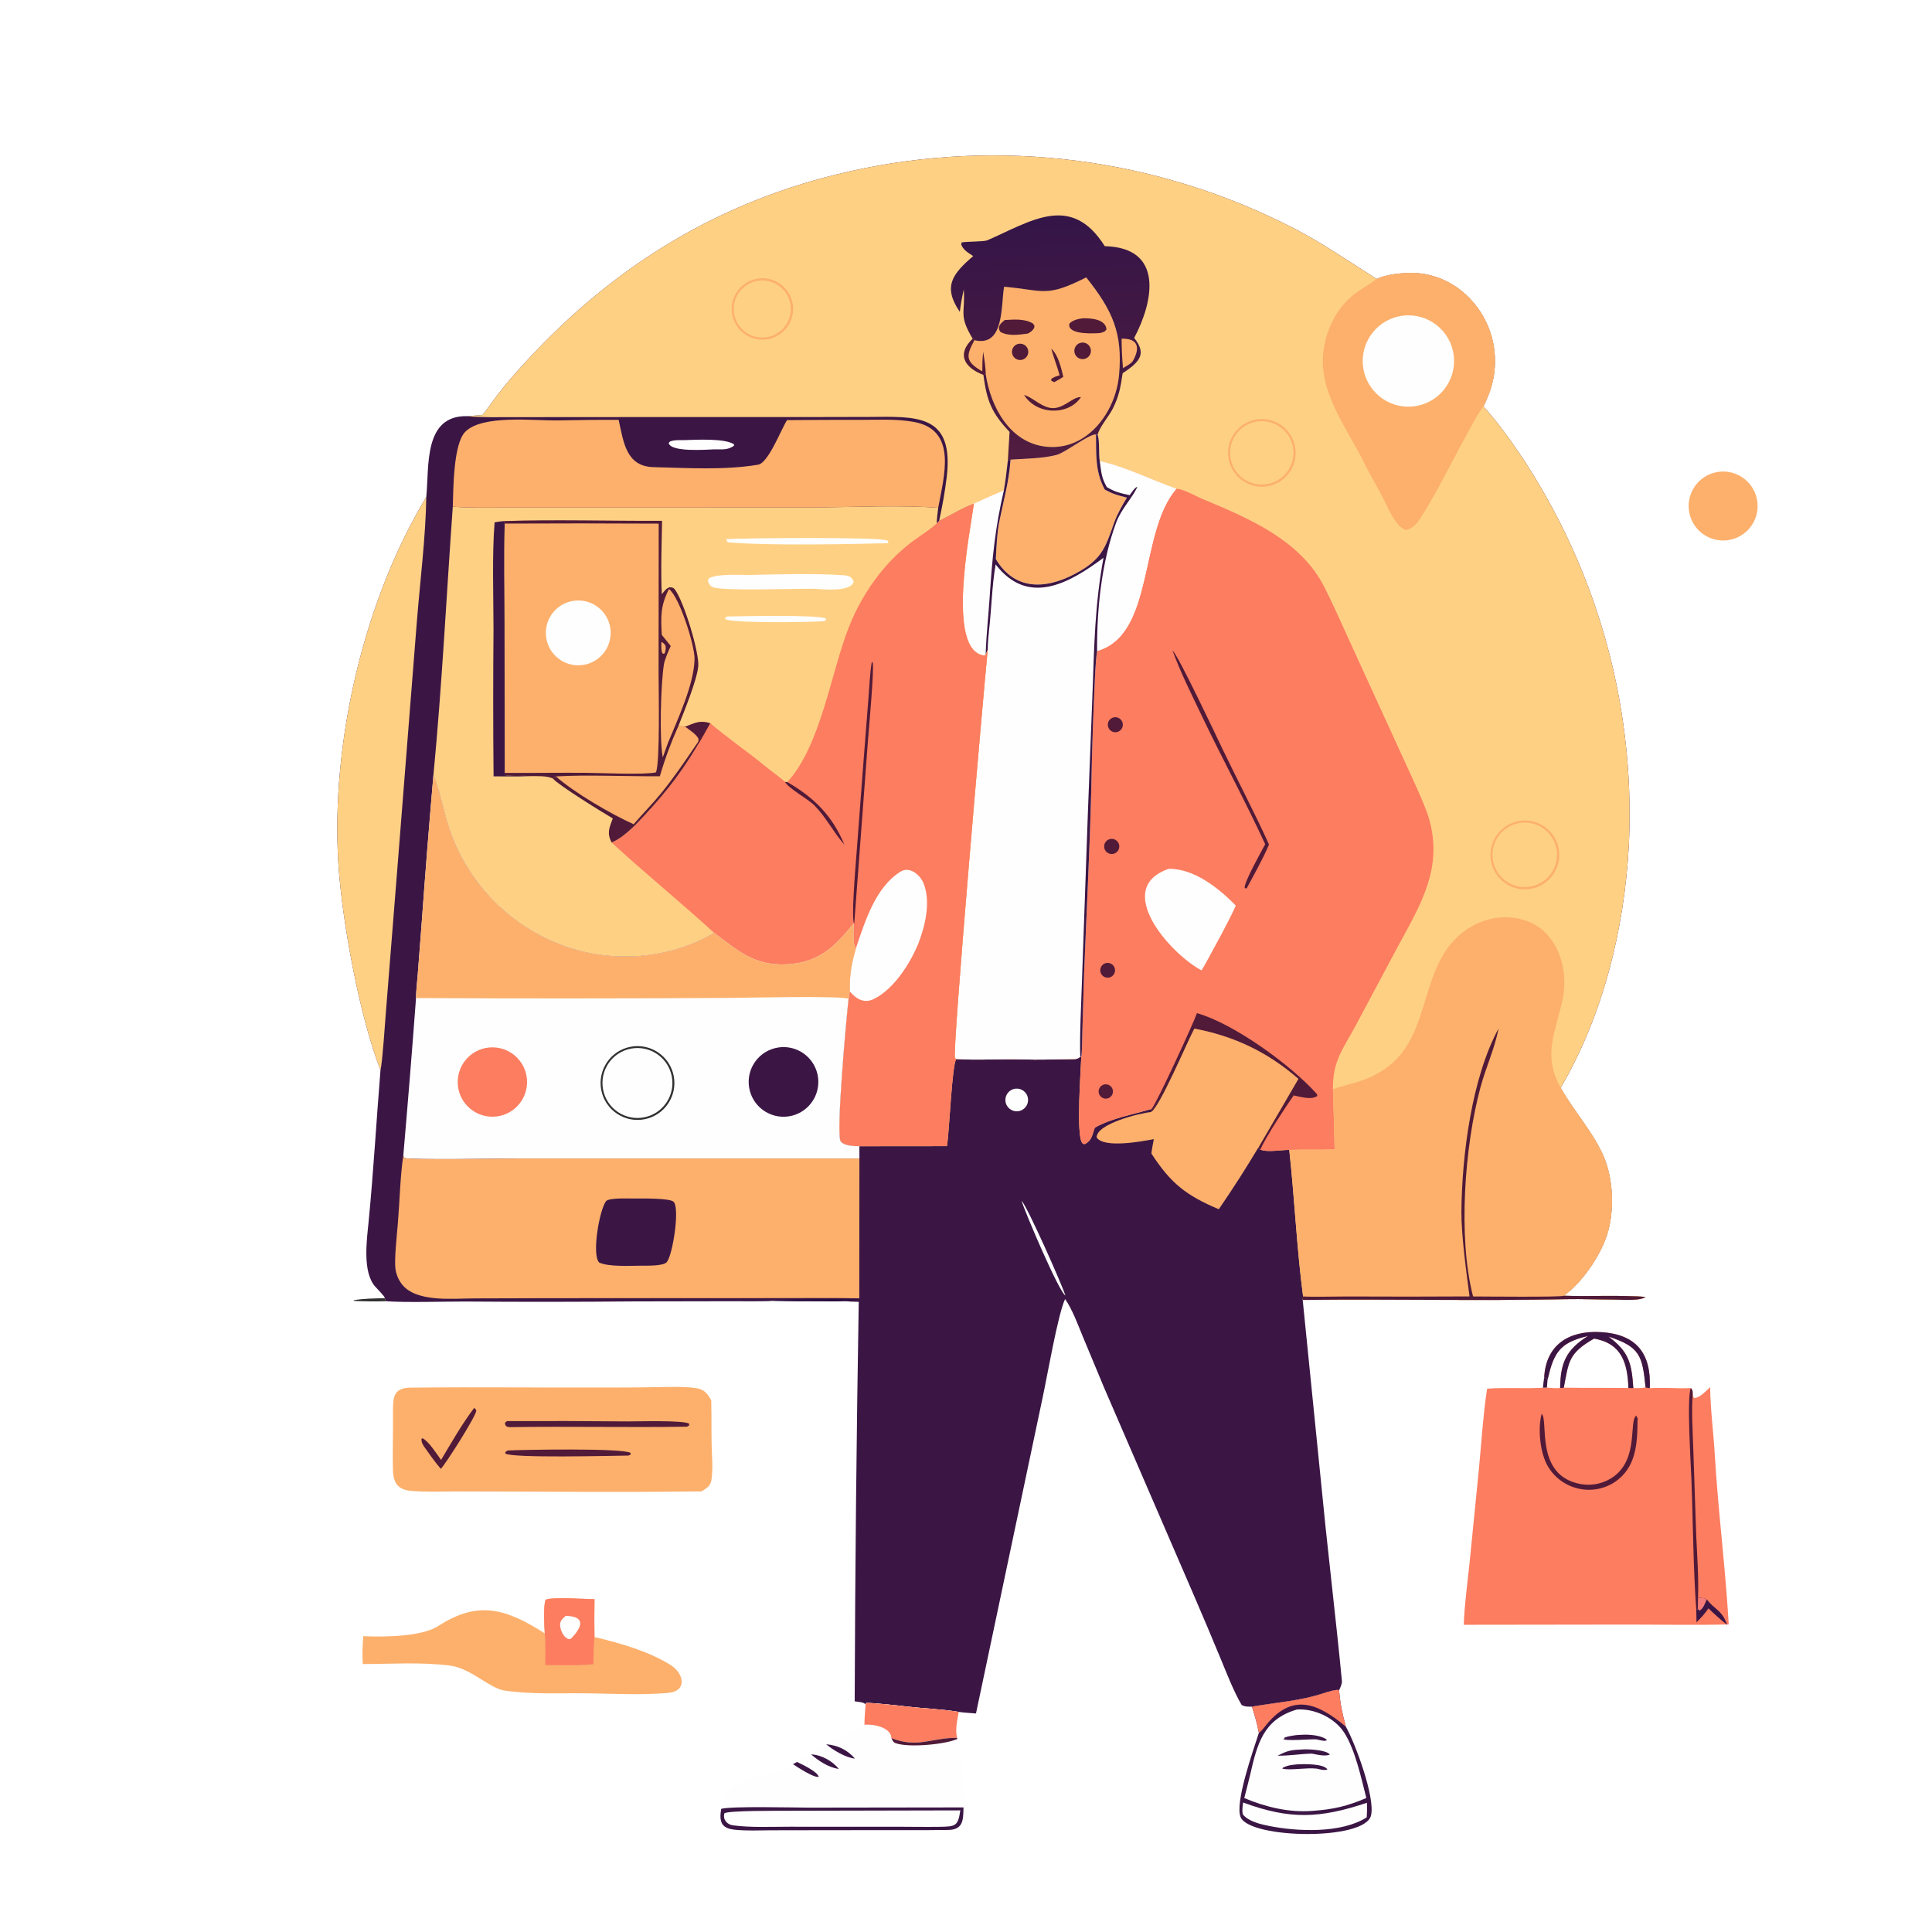
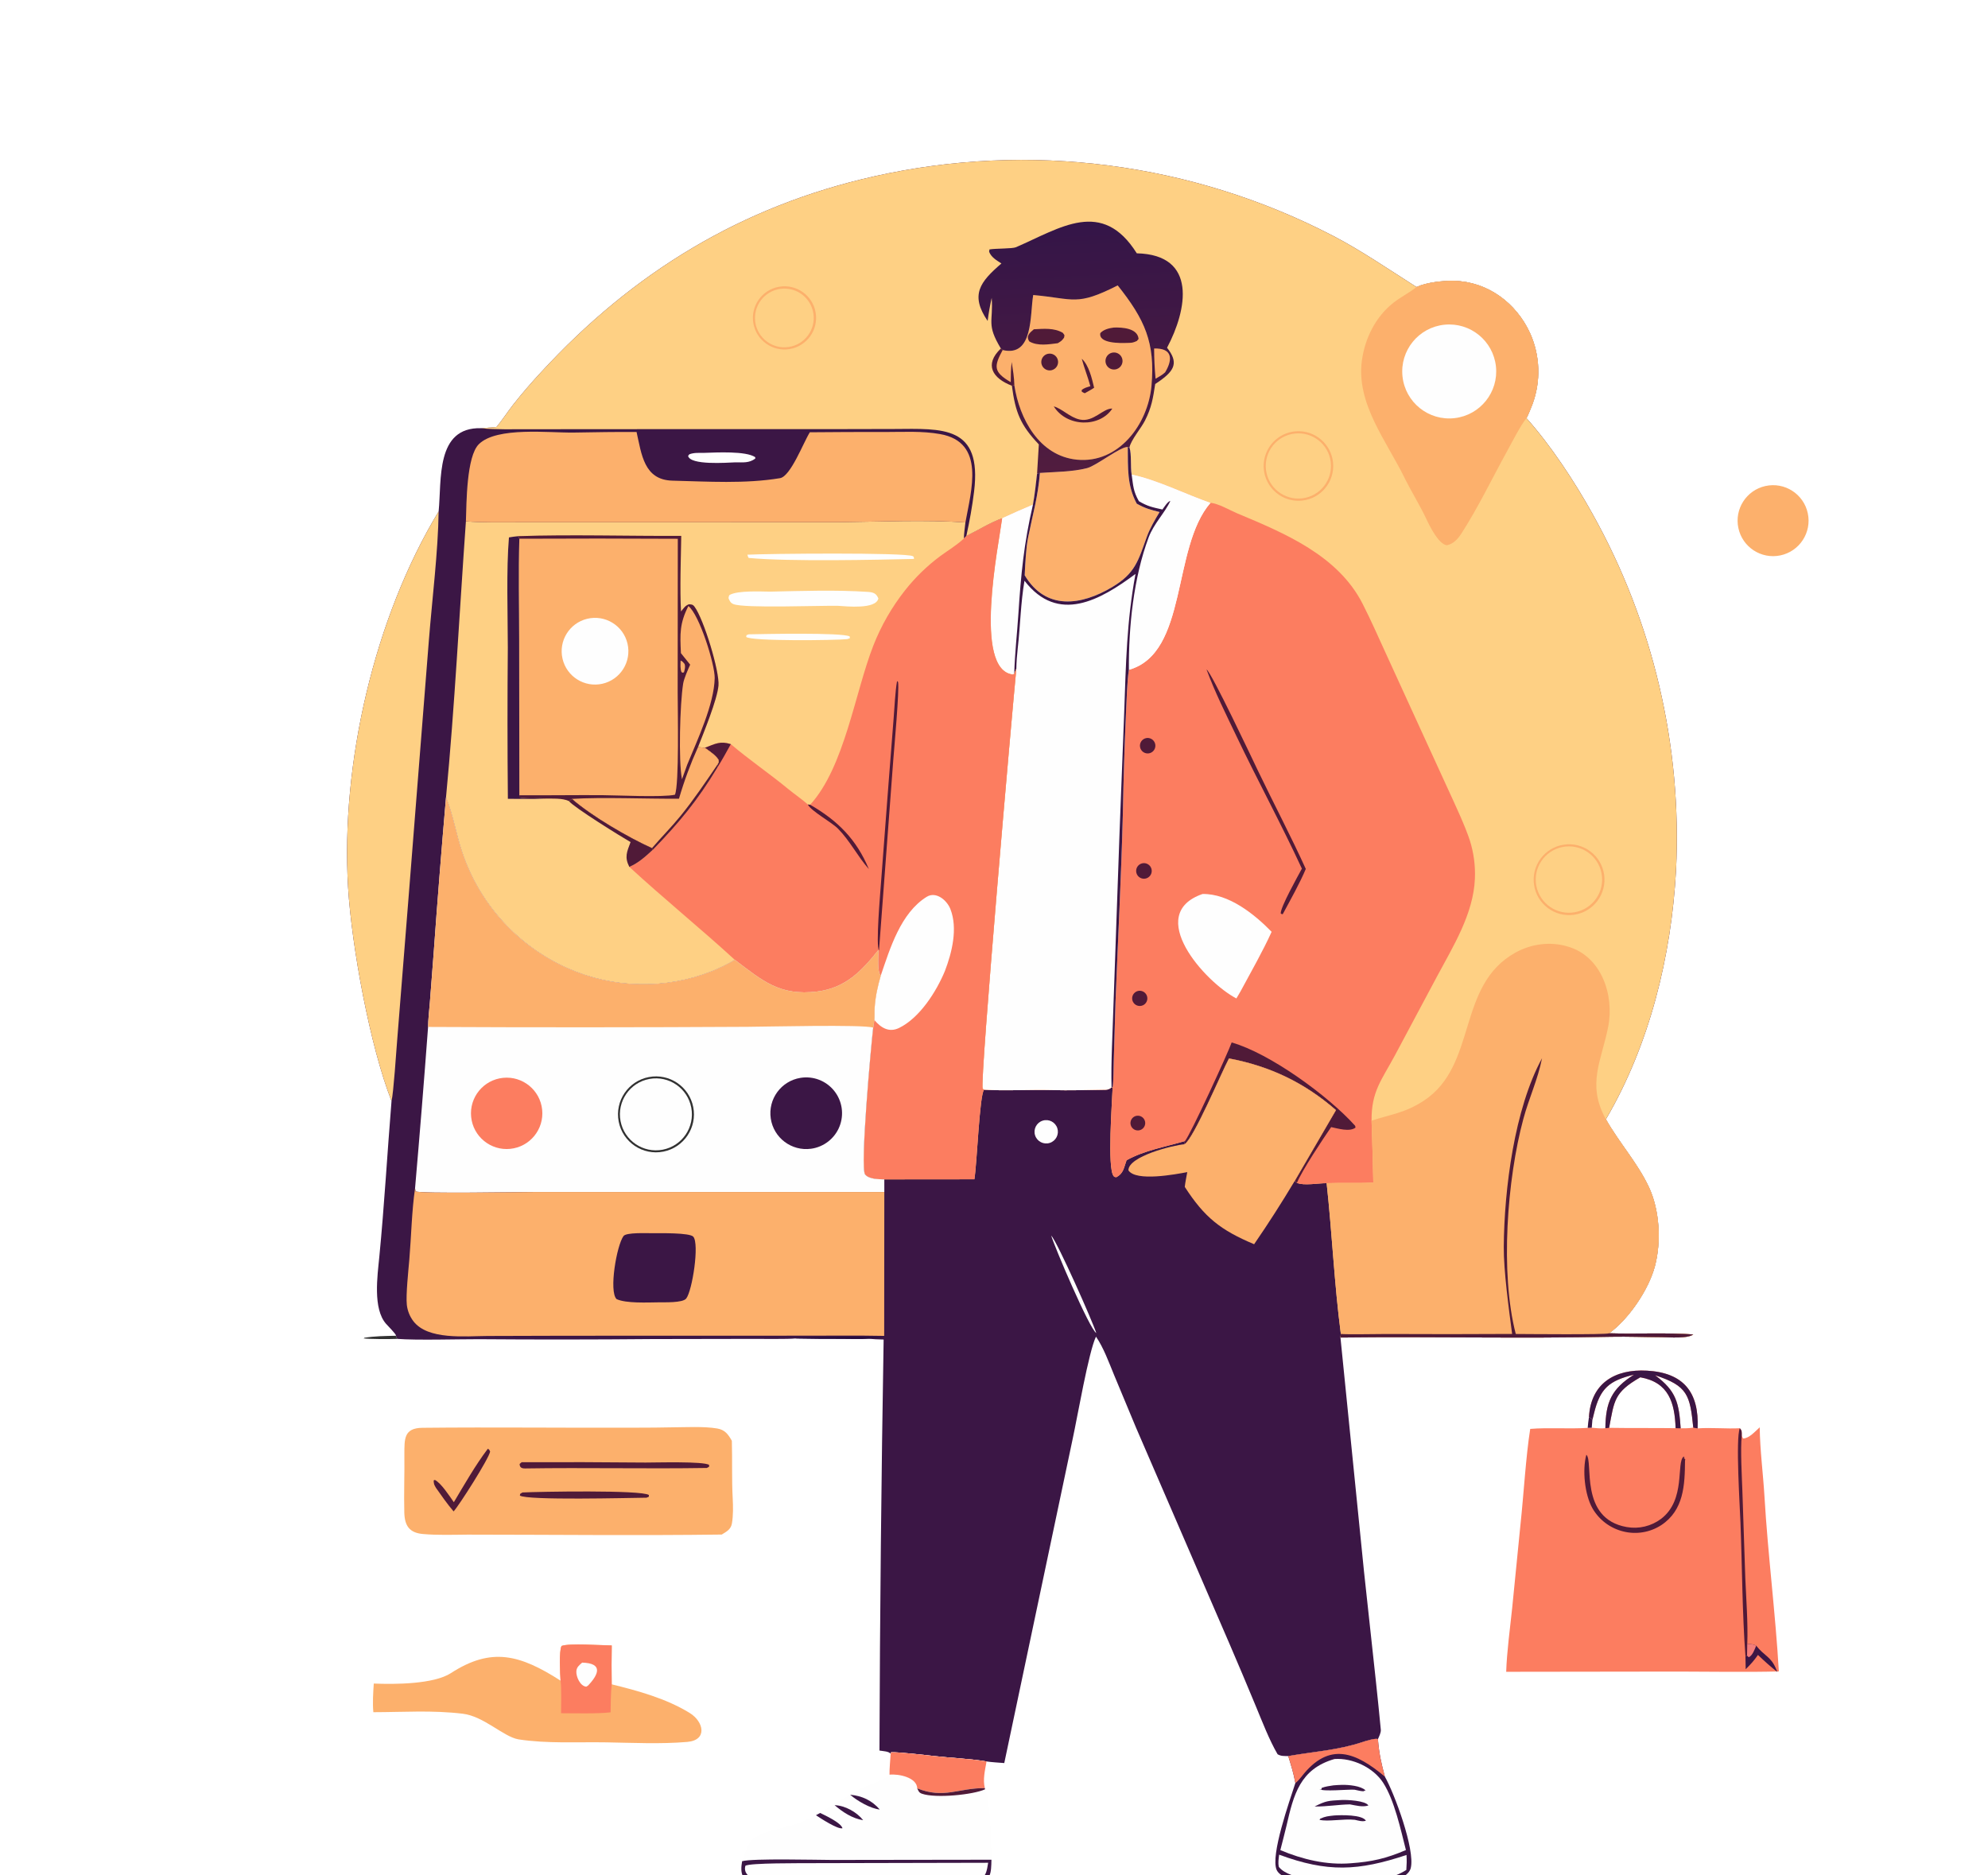
- <svg xmlns="http://www.w3.org/2000/svg" width="2428" height="2428" viewBox="0 0 2428 2428">
+ <svg xmlns="http://www.w3.org/2000/svg" width="2428" height="2290" viewBox="0 0 2428 2290">
  <path fill="#3b1645" d="M606.394 521.528c5.973-7.094 13.805-18.817 20.084-26.912a638 638 0 0 1 34.447-40.137C772.96 332.735 905.669 251.71 1067.69 215.364a823.78 823.78 0 0 1 560.575 72.766c33.096 17.093 69.677 42.085 101.749 62.421 12.156-5.664 32.375-7.848 45.845-7.533 41.169.96 76.029 27.097 92.85 63.87a114.66 114.66 0 0 1 2.828 87.107c-1.269 3.393-5.48 13.755-7.208 16.785 29.449 32.82 59.061 77.893 80.387 116.383a810.95 810.95 0 0 1 102.298 435.505c-5.745 105.215-32.22 213.066-85.677 304.403 15.996 28.396 38.55 53.145 52.397 82.6 13.301 28.296 15.407 66.833 7.442 96.851-7.592 28.617-31.855 64.562-55.97 81.926 32.288 1.031 71.71-.963 102.807 1.401-7.294 5.392-29.127 3.429-38.718 3.384-20.363-.093-40.904-.906-61.29-.534-110.204 2.364-220.585-.358-330.867.96l28.783 286.035 14.494 133.71c2.032 19.633 4.216 39.564 6.013 59.247.318 3.492-2.067 8.246-3.547 11.523-2.961-1.57-15.637 2.45-19.365 3.697-29.456 9.85-60.175 11.651-90.153 16.986-5.065-.161-8.666.273-12.982-2.222-10.108-17.195-18.938-40.284-26.72-58.997a5905 5905 0 0 0-32.161-76.152l-114.035-263.777-26.64-63.944c-6.375-15.38-12.936-33.747-22.271-47.215-8.98 18.537-22.793 98.905-28.356 124.347l-83.647 396.477c-6.53-.54-15.348-1.017-21.639-1.963-17.216-3.13-45.568-4.48-63.84-6.601-11.025-1.28-42.804-4.899-52.6-4.657l-.682 1.852c-2.466-3.078-8.735-3.061-13.686-3.915a37217 37217 0 0 1 5.105-502.005c-6.936-.154-12.498-.398-19.412-1.02-7.045.636-23.36.188-31.064.167q-28.639.085-57.267-.47c-8.073.994-42.857.484-52.685.529l-122.073.223c-70.62.647-141.246.702-211.87.161-24.862-.052-76.339 1.475-99.734-.398-.228-.828-1.274-2.94-1.674-3.81l.251-.257c-.327-2.162-9.925-11.786-12.08-14.21-16.428-18.47-10.583-58.845-8.387-81.37 6.207-63.695 9.783-127.214 14.966-190.824-26.423-67.241-48.697-189.23-53.044-260.874-9.15-150.89 31.95-329.314 110.572-459.228 3.853-38.407-3.944-103.285 51.952-101.722z" />
  <path fill="#fed084" d="M606.394 521.528c5.973-7.094 13.805-18.817 20.084-26.912a638 638 0 0 1 34.447-40.137C772.96 332.735 905.669 251.71 1067.69 215.364a823.78 823.78 0 0 1 560.575 72.766c33.096 17.093 69.677 42.085 101.749 62.421 12.156-5.664 32.375-7.848 45.845-7.533 41.169.96 76.029 27.097 92.85 63.87a114.66 114.66 0 0 1 2.828 87.107c-1.269 3.393-5.48 13.755-7.208 16.785 29.449 32.82 59.061 77.893 80.387 116.383a810.95 810.95 0 0 1 102.298 435.505c-5.745 105.215-32.22 213.066-85.677 304.403 15.996 28.396 38.55 53.145 52.397 82.6 13.301 28.296 15.407 66.833 7.442 96.851-7.592 28.617-31.855 64.562-55.97 81.926 32.288 1.031 71.71-.963 102.807 1.401-7.294 5.392-29.127 3.429-38.718 3.384-20.363-.093-40.904-.906-61.29-.534-110.204 2.364-220.585-.358-330.867.96l.477-4.414c-7.92-59.949-10.71-123.465-17.361-184.132-9.93-.036-28.067 3.331-36.28-.398l-2.58-2.519 50.29-86.333c-38.624-33.658-80.678-53.675-130.696-63.119-9.039 16.87-43.021 97.85-54.256 104.793l.491-3.9c-23.772 7.127-49.755 11.374-71.313 23.483-3.419 9.489-3.772 16.076-12.49 20.7-2.08-.416-2.156.004-3.301-1.362-8.012-9.54-1.783-91.438-1.21-108.534l-1.327.097c-2.26 1.973-4.292 2.898-7.303 2.948-21.138.348-44.664 1-65.653.44-26.06-.694-57.298 1.198-82.756-.514l-1.745-1.057c-3.602-9.65 36.56-467.122 41.138-512.877l-2.534 6.013-1.71.852c-48.806-5.546-17.295-158.325-13.046-190.816-14.14 5.157-29.987 14.855-43.77 21.721 3.957-18.039 7.258-36.218 9.482-54.461 9.873-80.987-38.376-76.662-97.483-76.302l-67.303.145-286.613.052-94.57.102c-14.874-.024-40.582.493-54.86-1.136l-1.196-.15z" />
  <path fill="#fc7d60" d="M1270.044 577.61c18.295-1.276 39.974-1.238 57.793-5.912 11.274-2.959 41.55-26.924 49.527-25.67l2.053.51c2.888 8.686.913 23.432 2.708 33.134 30.376 6.144 66.217 24.14 96.18 34.568 9.232.354 23.792 9.02 32.739 12.76 57.975 24.244 123.17 51.426 153.234 110.62 9.55 18.803 18.103 38.032 26.866 57.274l41.829 91.431 36.892 80.496c7.78 17.008 19.514 41.952 25.268 59.59a136.2 136.2 0 0 1 6.203 46.815c-1.783 43.057-26.563 82.578-46.461 119.757l-51.043 95.664c-16.424 30.646-29.039 44.3-28.704 80.114q1.29 37.836 2.143 75.683c-19.526.882-38.402-.026-57.017.669-9.93-.036-28.067 3.331-36.28-.398l-2.58-2.519 50.29-86.333c-38.624-33.658-80.678-53.675-130.696-63.119-9.039 16.87-43.021 97.85-54.256 104.793l.491-3.9c-23.772 7.127-49.755 11.374-71.313 23.483-3.419 9.489-3.772 16.076-12.49 20.7-2.08-.416-2.156.004-3.301-1.362-8.012-9.54-1.783-91.438-1.21-108.534l-1.327.097c-2.26 1.973-4.292 2.898-7.303 2.948-21.138.348-44.664 1-65.653.44-26.06-.694-57.298 1.198-82.756-.514l-1.745-1.057c-3.602-9.65 36.56-467.122 41.138-512.877l-2.534 6.013-1.71.852c-48.806-5.546-17.295-158.325-13.046-190.816a1028 1028 0 0 1 37.59-16.614c2.278-12.373 3.58-25.459 5.052-37.997z" />
  <path fill="#fefefe" d="M1270.044 577.61c18.295-1.276 39.974-1.238 57.793-5.912 11.274-2.959 41.55-26.924 49.527-25.67l2.053.51c2.888 8.686.913 23.432 2.708 33.134 30.376 6.144 66.217 24.14 96.18 34.568-47.551 55.033-27.027 183.361-99.585 203.84-2.15 13.793-2.767 37.597-3.5 52.276a4618 4618 0 0 0-3.793 122.225c-1.933 76.66-6.044 154.941-9.056 231.693l-2.12 72.044c-.22 7.267-.225 25.133-1.341 31.606l-1.328.097c-2.26 1.973-4.292 2.898-7.303 2.948-21.138.348-44.664 1-65.653.44-26.06-.694-57.298 1.198-82.756-.514l-1.745-1.057c-3.602-9.65 36.56-467.122 41.138-512.877l-2.534 6.013-1.71.852c-48.806-5.546-17.295-158.325-13.046-190.816a1028 1028 0 0 1 37.59-16.614c2.278-12.373 3.58-25.459 5.052-37.997z" />
  <path fill="#fcb06c" d="M1270.044 577.61c18.295-1.276 39.974-1.238 57.793-5.912 11.274-2.959 41.55-26.924 49.527-25.67.327 25.3-1.167 46.35 10.959 69.135 10.366 5.747 16.356 7.388 27.908 10.217-5.442 8.965-11.984 20.244-15.493 29.987-10.677 29.653-14.148 44.946-42.642 61.838-37.463 22.208-80.71 28.851-106.601-14.552.661-13.93 1.517-33.05 4.21-46.435 5.592-27.773 12.145-49.968 14.339-78.609" />
  <path fill="#fefefe" d="M1382.125 579.672c30.376 6.144 66.217 24.14 96.18 34.568-47.551 55.033-27.027 183.361-99.585 203.84-.346-52.436 5.681-112.245 24.147-161.698 6.262-16.778 20.126-30.426 26.51-44.577-3.342.77-7.223 7.263-9.668 10.492-12.185-2.705-18.08-3.81-28.756-10.167-6.924-12.292-6.815-18.457-8.828-32.458m-158.152 53.338a1028 1028 0 0 1 37.59-16.614c-10.993 47.056-14.64 85.08-17.775 133.373-1.586 24.444-4.396 48.544-5.06 73.205l-1.709.852c-48.806-5.546-17.295-158.325-13.046-190.816" />
  <path fill="#3b1645" d="M1379.417 546.539c2.888 8.685.913 23.43 2.708 33.133 2.013 14.001 1.904 20.166 8.828 32.458 10.677 6.357 16.571 7.462 28.756 10.167 2.445-3.23 6.326-9.721 9.667-10.492-6.383 14.15-20.247 27.799-26.509 44.577-18.466 49.453-24.493 109.262-24.147 161.699-2.15 13.792-2.767 37.596-3.5 52.275a4618 4618 0 0 0-3.793 122.225c-1.933 76.66-6.044 154.941-9.056 231.693l-2.12 72.044c-.22 7.267-.225 25.133-1.341 31.606l-1.328.097c-.896-29.138 1.39-67.931 2.24-97.826l7.38-209.6 5.818-150.65c2.115-59.018 2.985-110.722 13.786-168.96-42.813 31.838-94.538 61.64-135.57 8.317-4.621 26.613-5.15 55.355-8.218 82.227-.927 8.116-1.596 17.278-1.755 25.432l-2.534 6.013c.663-24.661 3.473-48.761 5.06-73.205 3.134-48.294 6.78-86.317 17.773-133.373 2.279-12.373 3.58-25.459 5.053-37.997l3.429-.79c-2.194 28.64-8.747 50.836-14.338 78.61-2.694 13.384-3.55 32.504-4.211 46.434 25.892 43.403 69.138 36.76 106.601 14.552 28.494-16.892 31.965-32.185 42.642-61.838 3.51-9.743 10.051-21.022 15.493-29.987-11.552-2.829-17.542-4.47-27.908-10.217-12.126-22.784-10.632-43.835-10.96-69.134z" />
  <path fill="#501a38" d="M1504.265 1273.259c46.141 13.09 117.314 64.531 150.573 101.499.486.543.565 1.76.657 2.523-7.277 5.422-21.171 1.136-29.729-.667-9.906 14.305-35.419 52.658-41.792 68.1l-2.58-2.518 50.29-86.333c-38.624-33.658-80.678-53.675-130.696-63.119-9.039 16.87-43.021 97.85-54.256 104.793l.491-3.9c6.412-7.04 53.174-108.992 57.042-120.378" />
  <path fill="#fefefe" d="M1468.724 1091.894c32-.52 63.204 24.517 84.342 46.196-10.217 22.755-25.885 50.296-37.992 72.79l-5.043 8.6c-38.395-19.993-112.674-102.893-41.307-127.586" />
  <path fill="#501a38" d="M1473.568 817.644c6.051 3.566 56.036 109.587 62.687 123.449 18.329 38.2 40.992 81.442 58.545 120.21-7.267 17.394-18.945 38.093-28.062 55.082-1.44.299-.569.29-2.535-.633-.675-7.332 21.283-46.326 25.817-54.791-25.05-54.308-54.101-107.652-79.854-161.723-12.963-27.213-26.165-53.221-36.598-81.594m-78.722 236.844c5.084-1.252 10.226 1.83 11.514 6.907 1.29 5.074-1.76 10.238-6.824 11.563-5.117 1.338-10.345-1.747-11.647-6.873s1.821-10.331 6.957-11.597m4.789-152.933a9.455 9.455 0 1 1 3.465 18.582 9.457 9.457 0 0 1-3.465-18.582m-11.857 309.569a9.296 9.296 0 1 1 8.126 16.719 9.296 9.296 0 0 1-12.245-4.384 9.29 9.29 0 0 1 4.119-12.335m.5 151.681a9 9 0 0 1 10.262 7.289 9 9 0 0 1-15.682 7.471 9 9 0 0 1 5.42-14.76" />
  <path fill="#fcb06c" d="M1675.128 1368.761c24.028-7.905 40.683-9.301 63.514-24.19 66.448-43.338 39.683-141.112 112.425-181.198 19.22-10.592 42.41-13.693 63.382-7.355 41.32 11.564 57.338 59.28 49.667 98.09-8.268 41.82-26.046 69.705-3.519 111.609l.74 1.354c15.996 28.396 38.55 53.145 52.397 82.6 13.301 28.296 15.407 66.833 7.442 96.851-7.592 28.617-31.855 64.562-55.97 81.926 32.288 1.031 71.71-.963 102.807 1.401-7.294 5.392-29.127 3.429-38.718 3.384-20.363-.093-40.904-.906-61.29-.534-110.204 2.364-220.585-.358-330.867.96l.477-4.414c-7.92-59.949-10.71-123.465-17.361-184.132 18.615-.695 37.491.213 57.017-.669q-.853-37.846-2.143-75.683" />
  <path fill="#501a38" d="M1883.34 1292.476c-5.178 26.244-15.822 48.25-22.829 74.18-19.843 73.454-28.536 188.411-9.252 262.65 12.342.031 110.156 1.03 113.948-.858 32.287 1.031 71.709-.963 102.806 1.401-7.294 5.392-29.127 3.429-38.718 3.384-20.363-.093-40.904-.906-61.29-.534-110.204 2.364-220.585-.358-330.867.96l.477-4.414c5.273.844 47.502.054 56.37.076q76.41.384 152.821-.067c-3.95-29.928-10.428-77.184-10.207-106.542.529-70.289 12.991-168.37 46.741-230.236" />
  <path fill="#fcb06c" d="M1730.014 350.551c12.156-5.664 32.375-7.848 45.845-7.533 41.169.96 76.029 27.097 92.85 63.87a114.66 114.66 0 0 1 2.828 87.107c-1.269 3.393-5.48 13.755-7.208 16.785-6.412 7.244-18.608 31.09-23.713 40.356-18.274 33.165-35.02 68.219-55.508 100.1-4.38 6.817-9.984 13.214-18.127 14.73-10.036-1.482-20.533-22.732-24.619-31.45-8.194-17.49-18.77-34.241-27.215-51.43-21.98-44.728-59.024-90.36-51.813-142.893 3.694-26.983 16.75-53.307 38.348-70.286 8.592-6.832 18.347-11.64 26.686-18.068z" />
  <path fill="#fefefe" d="M1764.283 396.588c31.37-3.125 59.386 19.638 62.75 50.981 3.363 31.344-19.184 59.534-50.5 63.138-31.66 3.642-60.22-19.206-63.622-50.889-3.4-31.682 19.663-60.071 51.372-63.23" />
  <path fill="#fcb06c" d="M1365.098 348.598c33.001 41.477 45.976 69.87 41.245 122.602-4.223 47.073-40.183 95.232-90.986 90.243-46.238-4.54-70.314-50.141-76.481-90.767l-3.04.412c-23.519-8.927-34.168-25.726-13.437-45.416l2.193 1.864c37.812 9.012 33.165-43.446 37.302-67.211 50.308 4.524 52.553 13.95 103.204-11.727" />
  <path fill="#501a38" d="M1235.836 471.088c-23.519-8.927-34.168-25.726-13.437-45.416l2.193 1.864c-10.786 19.9-11.507 26.817 9.864 39.22.043-9.24.116-15.54 1.16-24.664 1.43 9.387 3.068 19.083 3.26 28.584zm124.539-71.028c9.973-.337 29.048.664 30.208 13.928l-2.168 2.518c-5.377 2.354-5.996 2.157-12.035 2.338-7.799.26-34.962.853-32.534-11.991 4.1-4.531 10.753-6.018 16.529-6.793m-97.708 2.12c11.777-.624 24.868-1.942 35.398 4.355 2.506 3.716 2.155 1.788 1.496 5.885-2.895 3.984-3.383 4.09-7.67 6.77-11.244 1.384-24.484 3.73-34.699-2.134-4.583-6.585.356-10.554 5.475-14.877m94.789 28.797c5.432-1.704 11.227 1.271 13.01 6.677 1.783 5.409-1.107 11.246-6.49 13.105a10.41 10.41 0 0 1-10.302-2.041 10.414 10.414 0 0 1 3.782-17.74m-70.459 65.37c10.33 2.846 19.557 13.433 31.803 16.074 16.783 3.618 28.394-13.987 39.709-13.385-15.353 23.332-55.488 22.912-71.512-2.689m-7.225-64.195c5.468-1.23 10.912 2.153 12.225 7.602 1.314 5.449-1.989 10.943-7.416 12.337a10.255 10.255 0 0 1-12.377-12.885 10.26 10.26 0 0 1 7.568-7.054m41.421 6.018c8.747 7.808 12.488 24.468 15.094 35.4-3.478 2.403-7.723 4.636-11.448 6.725-.716-.223-2.752-1.378-3.509-1.778l-.348-1.966c3.051-2.88 6.61-3.535 10.689-4.851-2.955-11.035-7.391-22.006-10.478-33.53" />
  <defs>
    <linearGradient id="a" x1="560.236" x2="554.619" y1="241.255" y2="115.128" gradientUnits="userSpaceOnUse">
      <stop offset="0" stop-color="#511c3f" />
      <stop offset="1" stop-color="#341548" />
    </linearGradient>
  </defs>
  <path fill="url(#a)" d="M515.824 135.72c-2.545-1.668-5.201-3.137-6.337-6.038l.166-1.191c3.039-.559 11.786-.328 13.649-1.135 23.046-9.987 44.383-25.284 62.256 3.13 31.433.722 25.9 29.208 15.58 48.639 6.048 7.602 3.75 11.686-3.535 16.934q-1.26.915-2.569 1.762c-1.125 7.33-1.841 12.063-5.28 18.846-2.05 4.042-7.188 9.932-7.989 13.834l-.866-.215c-3.364-.529-16.133 9.578-20.888 10.826-7.515 1.971-16.658 1.955-24.374 2.493l-1.446.333.905-15.016c-9.55-10.052-12.081-16.497-13.886-30.242l1.282-.174c2.601 17.134 12.755 36.366 32.256 38.281 21.426 2.104 36.592-18.207 38.373-38.06 1.995-22.239-3.477-34.214-17.395-51.707-21.362 10.829-22.309 6.854-43.526 4.946-1.745 10.023.215 32.147-15.732 28.346l-.925-.786c-7.613-12.645-3.823-13.551-4.729-26.104-.954 4.38-1.529 7.477-2.086 11.911-9.161-13.463-3.936-20.119 7.096-29.613" transform="scale(2.37109)" />
  <path fill="#fcb06c" d="M1409.547 425.634c22.193-.6 23.265 12.826 13.489 29.103-3.512 3.34-7.536 5.39-11.728 7.867-1.22-13.664-1.643-23.307-1.761-36.97m500.383 606.036c23.696-3.556 45.771 12.83 49.223 36.544 3.453 23.713-13.031 45.712-36.759 49.06-23.58 3.327-45.415-13.031-48.846-36.595-3.431-23.567 12.832-45.473 36.382-49.008" />
  <path fill="#fed084" d="M1908.177 1034.542c22.075-4.446 43.543 9.95 47.809 32.06 4.268 22.11-10.3 43.46-32.444 47.547-21.892 4.043-42.945-10.326-47.163-32.183-4.22-21.856 9.975-43.028 31.798-47.424" />
  <path fill="#fcb06c" d="M1582.942 526.766c23.073-1.558 43.154 15.623 45.188 38.658 2.035 23.035-14.724 43.467-37.712 45.978a42.491 42.491 0 1 1-7.476-84.636" />
  <path fill="#fed084" d="M1580.962 529.562c21.878-2.64 41.74 12.988 44.325 34.874 2.585 21.885-13.093 41.707-34.983 44.237-21.814 2.52-41.553-13.09-44.126-34.898-2.575-21.807 12.984-41.584 34.784-44.213" />
  <path fill="#fcb06c" d="M951.443 350.25c21.06-3.706 41.119 10.416 44.733 31.49 3.61 21.077-10.6 41.073-31.69 44.591-20.96 3.498-40.804-10.605-44.394-31.547-3.59-20.944 10.426-40.85 31.35-44.534" />
  <path fill="#fed084" d="M953.112 352.8c19.55-2.666 37.584 10.956 40.36 30.491 2.78 19.533-10.743 37.646-30.26 40.534-19.677 2.912-37.965-10.74-40.765-30.433s10.956-37.904 30.665-40.593m227.091 301.932c13.783-6.866 29.63-16.564 43.77-21.721-4.249 32.49-35.76 185.27 13.046 190.816l1.71-.852 2.534-6.013c-4.578 45.755-44.74 503.226-41.138 512.877l1.745 1.057c-5.612 6.509-8.726 91.98-11.855 109.473l-109.972.107c-7.07-.235-18.326-.097-23.412-5.883-6.518-7.419 7.227-157.677 9.8-179.437l1.449-9.351c.38-3.652.052-10.699.37-15.13 1.029-14.376 3.573-25.437 7.495-39.194-4.648-3.54-2.957-24.515-2.877-31.156-20.51 25.745-40.161 46.319-74.568 50.689-46.094 5.856-67.588-13.544-100.942-38.775-5.288 4.081-21.49 11.462-27.96 14.035a227.43 227.43 0 0 1-175.949-3.614 237.32 237.32 0 0 1-129.246-142.607c-6.88-20.412-10.978-44.934-18.774-64.424l-.707-1.74c10.786-112.855 16.254-224.223 24.297-337.12 20.994 1.629 44.84 1.067 66.142 1.072l100.038.007 289.169-.11c48.15-.402 107.31-3.224 154.72.409-.644 5.754-1.818 13.972-1.847 19.559z" />
  <path fill="#fc7d60" d="M1180.203 654.731c13.783-6.866 29.63-16.564 43.77-21.721-4.249 32.49-35.76 185.27 13.046 190.816l1.71-.852 2.534-6.013c-4.578 45.755-44.74 503.226-41.138 512.877l1.745 1.057c-5.612 6.509-8.726 91.98-11.855 109.473l-109.972.107c-7.07-.235-18.326-.097-23.412-5.883-6.518-7.419 7.227-157.677 9.8-179.437l1.449-9.351c.38-3.652.052-10.699.37-15.13 1.029-14.376 3.573-25.437 7.495-39.194-4.648-3.54-2.957-24.515-2.877-31.156-20.51 25.745-40.161 46.319-74.568 50.689-46.094 5.856-67.588-13.544-100.942-38.775-42.122-38.601-86.554-74.573-128.772-113.456 11.088-4.645 20.012-12.792 28.693-20.863 32.6-33.755 54.383-59.873 78.827-100.502l-.085-3.18c2.179-4.379 2.015-2.259 1.448-6.432-4.227-6.124-10.497-9.973-16.585-14.47 12.626-4.842 18.802-8.57 31.677-4.44 22.156 18.9 47.614 36.21 70.192 54.856 5.999 4.953 18.864 14.082 23.855 18.869l2.846.258c41.98-45.78 54.781-137.373 77.216-194.46a264.6 264.6 0 0 1 38.77-67.51 229 229 0 0 1 43.08-41.833c9.385-6.843 20.373-13.437 28.721-21.37z" />
  <path fill="#fefefe" d="M1075.745 1191.48c11.255-33.086 24.27-76.333 55.945-96.058 11.486-7.153 24.764 3.993 29.037 14.855 9.259 23.538 1.992 53.17-6.784 75.932-10.418 25.015-30.703 57.025-55.841 69.295-12.423 6.065-22.353-.323-30.222-9.7.38-3.652.052-10.699.37-15.13 1.029-14.376 3.573-25.437 7.495-39.194" />
  <path fill="#501a38" d="m986.608 982.62 2.846.258c33.942 19.64 56.607 42.355 71.706 78.614-13.854-15.645-22.845-34.25-37.736-49.42-7.732-7.878-32.98-21.52-36.816-29.452m-125.724-69.286c12.626-4.841 18.802-8.569 31.677-4.438-5.318 9.55-10.582 19.32-16.455 28.521l-.085-3.18c2.179-4.379 2.015-2.259 1.448-6.432-4.227-6.124-10.497-9.973-16.585-14.47m234.728-81.495 1.223 1.148c1.717 9.949-4.737 80.74-5.877 95.614l-17.414 232.267c-4.07-6.01 1.475-68.84 2.345-81.302l9.459-124.675 6.096-77.873c1.043-13.323 1.942-32.674 4.168-45.179" />
  <path fill="#fcb06c" d="M632.889 654.871c63.6-2.181 134.763 0 199.108-.353-.413 27.97-1.826 64.911-.264 92.359 3.213-3.932 5.05-7.13 9.705-8.814 2.888.247 4.6-.01 6.772 2.912 11.388 15.303 30.796 79.304 29.28 96.34-1.548 17.404-18.235 57.963-25.007 75.256 2.14.182 6.475.412 8.4.763 6.09 4.498 12.359 8.347 16.586 14.471.567 4.173.73 2.053-1.448 6.433l.085 3.18c-24.444 40.628-46.227 66.746-78.827 100.5l-1.015-2.02c-28.851-12.946-73.997-39.282-97.803-60.138l-3.513 2.72c-7.657-3.929-21.321-3.05-30.258-3.094-5.79-1.157-19.623.773-30.523-1.378l.14-2.67-.247-190.955c-.035-41.694-1.097-80.608.242-122.396z" />
  <path fill="#501a38" d="M632.889 654.871c63.6-2.181 134.763 0 199.108-.353-.413 27.97-1.826 64.911-.264 92.359 3.213-3.932 5.05-7.13 9.705-8.814 2.888.247 4.6-.01 6.772 2.912 11.388 15.303 30.796 79.304 29.28 96.34-1.548 17.404-18.235 57.963-25.007 75.256 2.14.182 6.475.412 8.4.763 6.09 4.498 12.359 8.347 16.586 14.471.567 4.173.73 2.053-1.448 6.433l.085 3.18c-24.444 40.628-46.227 66.746-78.827 100.5l-1.015-2.02c-28.851-12.946-73.997-39.282-97.803-60.138l-3.513 2.72c-7.657-3.929-21.321-3.05-30.258-3.094-5.79-1.157-19.623.773-30.523-1.378l.14-2.67c33.309.16 67.659-.332 100.982-.151 17.66.094 74.215 2.864 89.028-.534 5.342-11.772 3.355-104.724 3.338-125.12l.161-187.473q-96.755-.544-193.514-.073z" />
  <path fill="#fcb06c" d="M829.246 975.533a483 483 0 0 1 23.237-62.962c2.14.182 6.475.412 8.4.763 6.09 4.498 12.359 8.347 16.586 14.471.567 4.173.73 2.053-1.448 6.433l.085 3.18c-24.444 40.628-46.227 66.746-78.827 100.5l-1.015-2.02c-28.851-12.946-73.997-39.282-97.803-60.138 36.978-2.31 91.193.076 130.785-.227" />
  <path fill="#501a38" d="m876.02 934.238.086 3.18c-24.444 40.628-46.227 66.746-78.827 100.5l-1.015-2.02c11.38-13.318 23.778-25.667 34.967-39.438 16.208-19.948 30.335-40.996 44.79-62.222" />
  <path fill="#fcb06c" d="M840.727 740.228c13.553 10.454 32.489 71.602 32.147 87.987-.67 32.173-21.152 75.405-33.558 105.745l-6.395 17.831c-4.398-22.314-2.513-92.027 1.425-116.767 1.003-6.29 5.86-17.157 8.57-23.21L831.63 797.76c-1.16-23.587-1.638-36.344 9.096-57.532" />
  <path fill="#fcb06c" d="M831.23 806.782c2.782 1.257 2.83 1.779 4.869 4.16 1.24 3.897.248 6.102-.717 10.11l-1.422.618-1.596-.704c-1.778-4.133-1.197-9.534-1.133-14.184" />
  <path fill="#fefefe" d="M717.122 755.785c22.004-5.333 44.133 8.294 49.274 30.343 5.14 22.046-8.679 44.057-30.77 49.008-21.821 4.889-43.505-8.726-48.584-30.504-5.079-21.779 8.347-43.58 30.08-48.847" />
  <path fill="#3b1645" d="m632.889 654.871 1.413 3.116c-1.34 41.788-.277 80.702-.242 122.396l.247 190.955-.14 2.67c10.9 2.15 24.733.22 30.523 1.378-13.228.687-30.843.24-44.406.284a10070 10070 0 0 1-.073-184.648c-.036-41.042-1.926-94.816 1.38-134.628 3.267-.686 7.867-1.108 11.298-1.523" />
  <path fill="#501a38" d="m694.948 978.48 3.513-2.72c23.806 20.856 68.952 47.192 97.803 60.138l1.015 2.02c-8.68 8.072-17.605 16.219-28.693 20.864-6.117-12.133-2.892-18.307 1.537-30.289-10.075-5.648-69.509-42.499-75.175-50.013" />
  <path fill="#fefefe" d="M940.787 722.606c38.613-.844 79.932-2.255 118.609.273 6.954.455 10.753 1.57 13.387 8.066-3.03 13.568-38.8 9.644-49.4 8.992-23.11-.453-113.707 3.217-127.497-2.033-3.545-1.349-4.875-4.097-6.144-7.412.365-1.612.382-3.34 1.643-4 10.535-5.491 38.07-3.952 49.402-3.886m-27.953-45.124c21.67-1.235 194.32-2.969 202.188 1.892 1.441.892 1.07 1.78 1.245 3.291-44.224 1.036-151.812 3.46-201.415-1.162-1.195-.111-1.539-2.487-2.018-4.021m1.565 97.262c17.703-.353 113.736-2.423 123.335 2.556l.258 2.24-3.296 1.09c-13.769 1.474-117.807 2.771-123.375-2.723l.422-2.143zM522.828 1254.29c-.048-7.339 1.586-22.428 2.207-30.25l4.572-59.437q6.864-95.414 15.115-190.716l.707 1.74c7.796 19.491 11.893 44.013 18.774 64.425A237.32 237.32 0 0 0 693.45 1182.66a227.43 227.43 0 0 0 175.95 3.614c6.47-2.573 22.671-9.954 27.959-14.035 33.354 25.231 54.848 44.631 100.942 38.775 34.407-4.37 54.059-24.944 74.568-50.69-.08 6.642-1.77 27.617 2.877 31.157-3.922 13.757-6.466 24.818-7.495 39.194-.318 4.431.01 11.478-.37 15.13l-1.449 9.351c-2.573 21.76-16.318 172.018-9.8 179.437 5.086 5.786 16.342 5.648 23.412 5.883l.005 15.443-427.432-.014c-18.432.004-137.525 2.193-145.046-.726l-.671-3.663a16040 16040 0 0 0 15.929-197.225" />
  <path fill="#fcb06c" d="M522.828 1254.29c-.048-7.339 1.586-22.428 2.207-30.25l4.572-59.437q6.864-95.414 15.115-190.716l.707 1.74c7.796 19.491 11.893 44.013 18.774 64.425A237.32 237.32 0 0 0 693.45 1182.66a227.43 227.43 0 0 0 175.95 3.614c6.47-2.573 22.671-9.954 27.959-14.035 33.354 25.231 54.848 44.631 100.942 38.775 34.407-4.37 54.059-24.944 74.568-50.69-.08 6.642-1.77 27.617 2.877 31.157-3.922 13.757-6.466 24.818-7.495 39.194-.318 4.431.01 11.478-.37 15.13l-1.449 9.351c-11.094-4.151-133.57-1.069-153.57-1.026q-195.016 1.124-390.033.161" />
  <path fill="#313131" d="M792.551 1315.495c25.055-4.73 49.231 11.651 54.123 36.676 4.889 25.024-11.339 49.304-36.333 54.355-25.219 5.095-49.764-11.313-54.7-36.562-4.935-25.25 11.627-49.694 36.91-54.47" />
  <path fill="#fefefe" d="M793.23 1317.788c23.779-4.318 46.586 11.37 51.058 35.12 4.472 23.754-11.07 46.661-34.793 51.285-23.939 4.666-47.102-11.047-51.614-35.017-4.512-23.969 11.35-47.03 35.348-51.388" />
  <path fill="#3b1645" d="M977.728 1316.46a43.77 43.77 0 0 1 41.103 15.886 43.77 43.77 0 0 1-28.282 70.706c-23.756 3.232-45.69-13.245-49.203-36.96-3.511-23.716 12.71-45.843 36.382-49.632" />
  <path fill="#fc7d60" d="M614.482 1316.45c23.939-2.382 45.28 15.083 47.683 39.02 2.404 23.935-15.042 45.292-38.976 47.715-23.965 2.428-45.352-15.045-47.759-39.01-2.406-23.966 15.085-45.34 39.052-47.725" />
  <path fill="#fcb06c" d="m506.899 1451.515.67 3.663c7.522 2.919 126.615.73 145.047.726l427.432.014-.163 175.71c-33.364-.693-68.345-.13-101.81-.245l-287.467.081-94.955.273c-27.168.104-73.271 5.29-90.98-18.3a40.74 40.74 0 0 1-7.8-19.702c-1.308-12.163 1.898-41.807 3.055-55.455 2.366-27.882 2.938-59.44 6.97-86.765" />
  <path fill="#3b1645" d="M795.878 1506.211c10.08.024 46.44-.754 50.86 4.275 7.601 8.652-1.143 65.829-8.65 75.505-4.308 5.55-27.336 4.491-33.53 4.648-13.975.13-39.77 1.477-51.523-3.936-9.587-9.473.132-65.694 8.493-77.035 3.357-4.557 28.315-3.424 34.35-3.457" />
  <path fill="#fcb06c" d="M569.019 636.768c.744-22.5.645-79.339 15.86-94.298 22.011-21.636 86.398-13.63 116.075-14.139 25.795-.446 51.53-.906 76.5-.685 6.137 27.05 8.904 58.554 43.797 59.414 43.068 1.06 88.852 4.05 131.474-3.053 12.984-2.36 28.387-43.294 36.352-56.034q46.591-.455 93.188-.344c22.193-.01 44.067-1.354 66.002 2.559 55.924 9.972 37.752 69.076 30.822 107.958-47.41-3.633-106.571-.811-154.721-.408l-289.169.109-100.038-.007c-21.302-.005-45.148.557-66.142-1.072" />
  <path fill="#fed084" d="M535.708 624.704c-.6 48.785-8.003 107.84-11.918 157.466l-24.42 309.188-14.254 178.66c-1.1 13.503-4.482 65.193-6.936 74.788-26.423-67.241-48.697-189.23-53.044-260.874-9.15-150.89 31.95-329.314 110.572-459.228" />
  <path fill="#fcb06c" d="M1500.988 1292.744c50.018 9.444 92.072 29.461 130.697 63.119l-50.291 86.333c-16.76 27.866-31.382 50.773-49.694 77.483-41.105-17.29-60.607-32.769-84.704-70.023.58-5.532 2.034-12.463 3.042-18.049-14.241 2.67-62.846 11.922-71.863-2.205-.188-17.074 54.288-30.63 68.557-31.865 11.235-6.943 45.217-87.922 54.256-104.793" />
  <path fill="#260c3d" d="M971.466 1634.762c9.575-1.984 101.075-2.978 106.386-1.176-5.42.557-13.285.816-18.055 1.48-7.045.635-23.36.187-31.064.166q-28.639.085-57.267-.47" />
  <path fill="#fefefe" d="M859.968 553.12c14.945-.46 51.11-2.491 62.445 5.286l-.004 1.719c-7.503 5.603-14.732 4.557-24.062 4.562-11.097.417-55.183 3.789-57.966-7.837l1.47-1.93c5.468-2.247 12.019-1.728 18.117-1.8m413.537 815.608c7.481-2.342 15.45 1.793 17.845 9.26 2.393 7.464-1.686 15.461-9.136 17.908-7.52 2.47-15.616-1.66-18.034-9.2-2.416-7.537 1.769-15.604 9.325-17.968m10.322 140.232c7.89 8.658 50.796 105.368 55.064 119.163-8.09-4.578-51.25-105.72-55.064-119.164" />
  <path fill="#fc7d60" d="M1940.635 1730.881c2.31-41.316 31.68-58.983 70.844-56.787 44.337 2.485 63.872 26.023 61.854 70.5 17.167-1.2 34.663.67 51.526-.162 2.78 2.815 2.36 4.439 2.388 9.247.268.816 1.212 2.443 1.655 3.275 7.277-.138 14.45-8.417 20.3-13.66.227 27.068 4.198 57.214 5.799 84.515 4.144 70.723 13.515 143.219 17.543 213.652-39.402 1.04-82.551.197-122.255.164l-210.731.28c.785-24.66 4.726-53.044 7.303-77.9l10.174-102.358c3.815-35.218 6.526-82.915 11.87-116.416 21.347-1.823 47.422.24 70.208-1.256l4.934-.152c6.224.55 10.314 1.036 16.633.562.387-31.616 7.396-48.02 34.967-65.404-30.376 7.324-41.423 16.666-48.885 47.455l-1.932 7.739c-1.99-2.544-1.153-1.653-4.195-3.294m24.64 13.044c27.306.483 54.102.042 81.19.427-1.066-31.389-8.444-55.989-43.095-62.144-31.977 18.369-31.783 28.246-38.094 61.717m87.385.597c6.084 0 9.297.031 15.383-.834-4.04-39.593-6.634-51.052-46.67-63.982 26.267 19.263 29.174 34.213 31.287 64.816" />
  <path fill="#3b1645" d="M1940.635 1730.881c2.31-41.316 31.68-58.983 70.844-56.787 44.337 2.485 63.872 26.023 61.854 70.5l-5.29-.906c-4.04-39.593-6.634-51.052-46.67-63.982 26.267 19.263 29.174 34.213 31.287 64.816l-6.196-.17c-1.065-31.389-8.443-55.989-43.094-62.144-31.977 18.369-31.783 28.246-38.094 61.717l-4.596.46c.387-31.616 7.396-48.02 34.967-65.404-30.376 7.324-41.423 16.666-48.885 47.455l-1.932 7.739c-1.99-2.544-1.153-1.653-4.195-3.294" />
  <path fill="#501a38" d="M2124.86 1744.432c2.778 2.815 2.359 4.439 2.387 9.247-1.773 16.35.218 50.894.797 68.153l3.542 105.57c1.096 25.506 3.362 55.102 2.414 80.314l-.299 14.432-1.935 1.001c-3.945-53.608-4.004-109.62-6.081-163.508-.745-19.381-6.051-102.64-.826-115.209" />
  <path fill="#3b1645" d="M2134 2007.716c4.204.405 7.19.31 10.902 2.297 9.985 12.74 17.885 13.072 24.185 28.204l1.655 3.908c-9.112-7.234-15.258-12.759-23.687-20.811-5.482 7.756-8.246 10.66-14.995 17.477l-.294-15.642 1.935-1z" />
  <path fill="#f47d7a" d="M2134 2007.716c4.204.405 7.19.31 10.902 2.297-1.951 4.617-4.476 12.138-9.15 14.12l-2.05-1.985z" />
  <path fill="#501a38" d="M1937.446 1776.802c9.122 7.6-9.342 78 49.357 88.319a54.17 54.17 0 0 0 41.973-10.06c30.632-23.332 18.11-68.81 27.519-76.046l1.304 1.439-.887-.112-.138.59 1.717 1.492-.332 1.525c-.216 29.636-1.349 60.657-29.129 78.89a58.85 58.85 0 0 1-45.94 7.735 59.88 59.88 0 0 1-37.845-28.126c-9.712-16.92-12.65-47.17-7.599-65.646" />
  <path fill="#fcb06c" d="M819.847 1743.334c16.998-.075 39.619-1.4 56.029 1.37 9.605 1.625 13.51 7.252 17.954 15.05.666 23.31-.218 46.798 1.034 70.144.538 10.049.735 20.868-.942 30.775-1.24 7.333-6.577 10.02-12.427 13.6-102.544 1.359-207.64.142-310.359.097-18.08.15-36.396.825-54.4-.73-16.758-1.449-22.451-10.051-22.945-26.049-.623-23.673.415-47.865.074-71.49.097-18.597-.692-31.972 22.098-32.212 87.719-.925 175.487.23 263.222-.156 13.589-.06 27.08-.048 40.662-.399" />
  <path fill="#501a38" d="M637.11 1785.924q75.71-.323 151.417.415c11.652.052 71.491-1.743 77.544 2.921l-.08 2.255-2.713 1.425c-73.769 1.169-148.06-.567-221.893.59-4.28.07-6.703-1.209-6.753-5.477zm.943 36.946c19.4-.979 145.372-3.279 154.453 3.1l-.076 2.126-2.793 1.15c-20.662.211-146.332 3.524-154.7-2.606l.34-2.048zm-42.208-53.418c2.255 1.598 1.475.825 2.758 3.488-1.593 8.81-37.49 65.181-44.588 73.072-8.031-9.382-14.43-18.689-21.532-28.735-2.473-4.375-2.516-4.126-2.862-9.06l1.498-.676c7.67 3.867 17.905 19.723 23.166 27.237 13.046-21.866 26.253-45.136 41.56-65.326" />
  <path fill="#fefefe" d="m1087.79 2142.005.683-1.852c9.795-.242 41.574 3.376 52.6 4.657 18.271 2.122 46.623 3.471 63.84 6.6-1.907 10.7-4.731 21.96-2.118 32.542l.287 1.467c7.058 15.434 7.47 67.014 7.784 86.021-.315 15.664-.251 27.941-19.023 28.304-17.506.339-34.884.237-52.385.225l-98.469.083-72.173.121c-15.268.1-29.22.816-44.525-.616-13.688-1.283-20.166-6.03-18.65-21.2q.283-2.57.725-5.117c2.466-5.565 6.812-20.842 10.776-24.78 13.096-13.004 39.643-14.504 56.698-21.281 9.515-3.78 14.179-5.385 22.722-10.098l5.093-2.765c14.224-9.888 31.823-19.526 46.94-28.252 7.934-4.58 33.423-12.483 37.798-18.513-.22-5.947.987-19.085 1.397-25.546" />
  <path fill="#3b1645" d="M906.366 2273.24c12.816-3.6 91.334-1.58 109.637-1.532l194.863-.268c-.315 15.664-.251 27.941-19.023 28.304-17.506.339-34.884.237-52.385.225l-98.469.083-72.173.121c-15.268.1-29.22.816-44.525-.616-13.688-1.283-20.166-6.03-18.65-21.2q.283-2.57.725-5.117" />
  <path fill="#fefefe" d="m990.812 2275.63 216.04-.474c-2.931 19.839-5.727 20.365-26.597 20.657-17.19.24-34.549-.053-51.747-.105l-136.477-.019c-22.736-.019-48.664 1.295-71.123-1.77-7.061-.964-12.811-7.252-10.547-15.074 5.067-3.651 68.463-3.078 80.451-3.215" />
  <path fill="#fc7d60" d="m1087.79 2142.005.683-1.852c9.795-.242 41.574 3.376 52.6 4.657 18.271 2.122 46.623 3.471 63.84 6.6-1.907 10.7-4.731 21.96-2.118 32.542-32.785-.102-49.516 13.38-82.557.334-.382-13.48-22.935-17.933-33.845-16.735-.22-5.947.987-19.085 1.397-25.546" />
  <path fill="#501a38" d="M1120.238 2184.286c33.041 13.046 49.772-.436 82.557-.334l.287 1.467c-14.74 6.77-60.392 11.137-76.855 5.478-4.073-1.4-4.26-3.242-5.989-6.611" />
  <path fill="#3b1645" d="M1001.655 2214.316c6.412 3.113 25.406 11.855 27.303 18.667-5.745 1.667-27.025-12.289-32.396-15.902zm36.648-22.246c14.572 1.247 26.58 6.986 36.175 18.028-11.43-1.138-27.495-10.58-36.175-18.028m-18.967 12.752c12.78.391 27.102 8.424 34.896 18.35-13.328-2.17-24.814-9.764-34.896-18.35" />
  <path fill="#fcb06c" d="M684.621 2052.702c-.626-7.715-2.055-36.711 1.238-42.38 9.335-3.595 48.193-.705 61.295-.598a1349 1349 0 0 0-.052 47.49c32.003 7.816 66.803 17.45 95.185 34.93 17.42 10.726 22.01 33.265-2.897 35.402-32.306 2.77-66.512 1.081-99.012.529-35.47-.605-72.17 1.75-107.214-3.661-18.646-3.341-42.208-28.266-68.147-31.33-37.658-4.445-71.622-1.896-109.023-1.832-1.093-10.87-.218-24.171.512-35.01 25.726 1.124 73.28.828 94.215-12.737 49.577-32.126 84.392-22.535 133.9 9.197" />
  <path fill="#fc7d60" d="M684.621 2052.702c-.626-7.715-2.055-36.711 1.238-42.38 9.335-3.595 48.193-.705 61.295-.598a1349 1349 0 0 0-.052 47.49c-1.176 11.292-1.171 22.836-1.378 34.201-16.064 1.873-43.462 1.115-60.477 1.084.012-10.239.657-30.578-.626-39.797" />
  <path fill="#fefefe" d="M711.01 2030.69c25.498.715 20.538 13.986 7.167 28.07l-2.174 1.319c-7.46-.643-12.595-12.373-12.08-19.01.386-4.993 3.679-7.335 7.086-10.38" />
  <path fill="#3b1645" d="M1573.363 2144.857c29.978-5.335 60.697-7.137 90.153-16.986 3.728-1.248 16.404-5.267 19.365-3.697 1.494 17.816 3.85 28.39 8.474 45.746 11.477 20.083 37.2 88.98 31.643 111.661-7.844 32.015-151.684 29.276-163.772 2.31-7.876-17.568 15.669-83.932 22.844-106.152-2.289-12.358-5.02-20.955-8.707-32.882" />
  <path fill="#fc7d60" d="M1573.363 2144.857c29.978-5.335 60.697-7.137 90.153-16.986 3.728-1.248 16.404-5.267 19.365-3.697 1.494 17.816 3.85 28.39 8.474 45.746-34.722-29.018-67.753-44.202-101.92.25-1.416 1.843-5.447 6.533-7.365 7.57-2.289-12.359-5.02-20.956-8.707-32.883" />
  <path fill="#fefefe" d="M1629.847 2148.42c21.904-1.555 47.445 10.367 59.47 29.05 13.82 21.476 21.415 57.218 27.772 82.148-24.086 10.279-41.369 14.293-67.372 16.14-29.466 2.404-59.036-4.704-86.002-16.06 2.404-9.773 5.28-20.028 7.512-29.761 8.728-38.047 16.384-69.258 58.62-81.516" />
  <path fill="#3b1645" d="M1637.947 2198.522c6.907-.408 30.065.683 33.294 6.698-7.307 2.203-14.952-.002-22.575-1.384-14.532.26-27.142 2.703-43.075 2.608 13.98-7.154 17.031-7.087 32.356-7.922m-9.383-17.928q5.293-.455 10.604-.595c8.028-.147 22.762 1.157 28.51 6.663l-1.383 1.079.5-1.129-1.405 1.216c-3.244-.007-7.714-1.202-11.047-1.918-7.657-.595-39.069 2.717-42.917-.785l2.319.643.512-2.065c4.747-1.826 9.283-2.293 14.307-3.109m.686 36.809c8.234-.616 34.812-1.233 38.973 6.433-4.756 1.332-8.571-.083-13.527-1.155-13.757-1.503-33.534 2.604-43.137-.026l.773-1.273c6.6-3.08 9.842-3.14 16.917-3.979" />
  <path fill="#fefefe" d="M1562.242 2265.256c59.098 21.8 96.466 20.053 155.572.351.415 7.313.245 11.064-.227 18.296-31.654 20.322-86.865 17.991-122.61 10.833-10.823-2.167-25.958-5.636-33.071-14.504-1.16-5.309-.261-9.541.336-14.976" />
  <path fill="#fcb06c" d="M2156.113 593.624c23.495-5.22 46.743 9.702 51.782 33.238 5.036 23.533-10.065 46.665-33.636 51.521-23.318 4.804-46.144-10.098-51.126-33.378-4.984-23.277 9.74-46.217 32.98-51.381" />
  <path fill="#313131" d="M485.104 1635.277c-7.12.346-36.185.521-42.052-.773l1.876.021-.275-.55c13.117-2.13 25.496-2.19 38.777-2.509.4.87 1.446 2.983 1.674 3.81" />
  <path fill="#3b1645" d="M1940.635 1730.881c3.042 1.641 2.205.75 4.195 3.294l-.783 9.648-4.934.152c.32-4.766.82-8.359 1.522-13.094" />
</svg>
